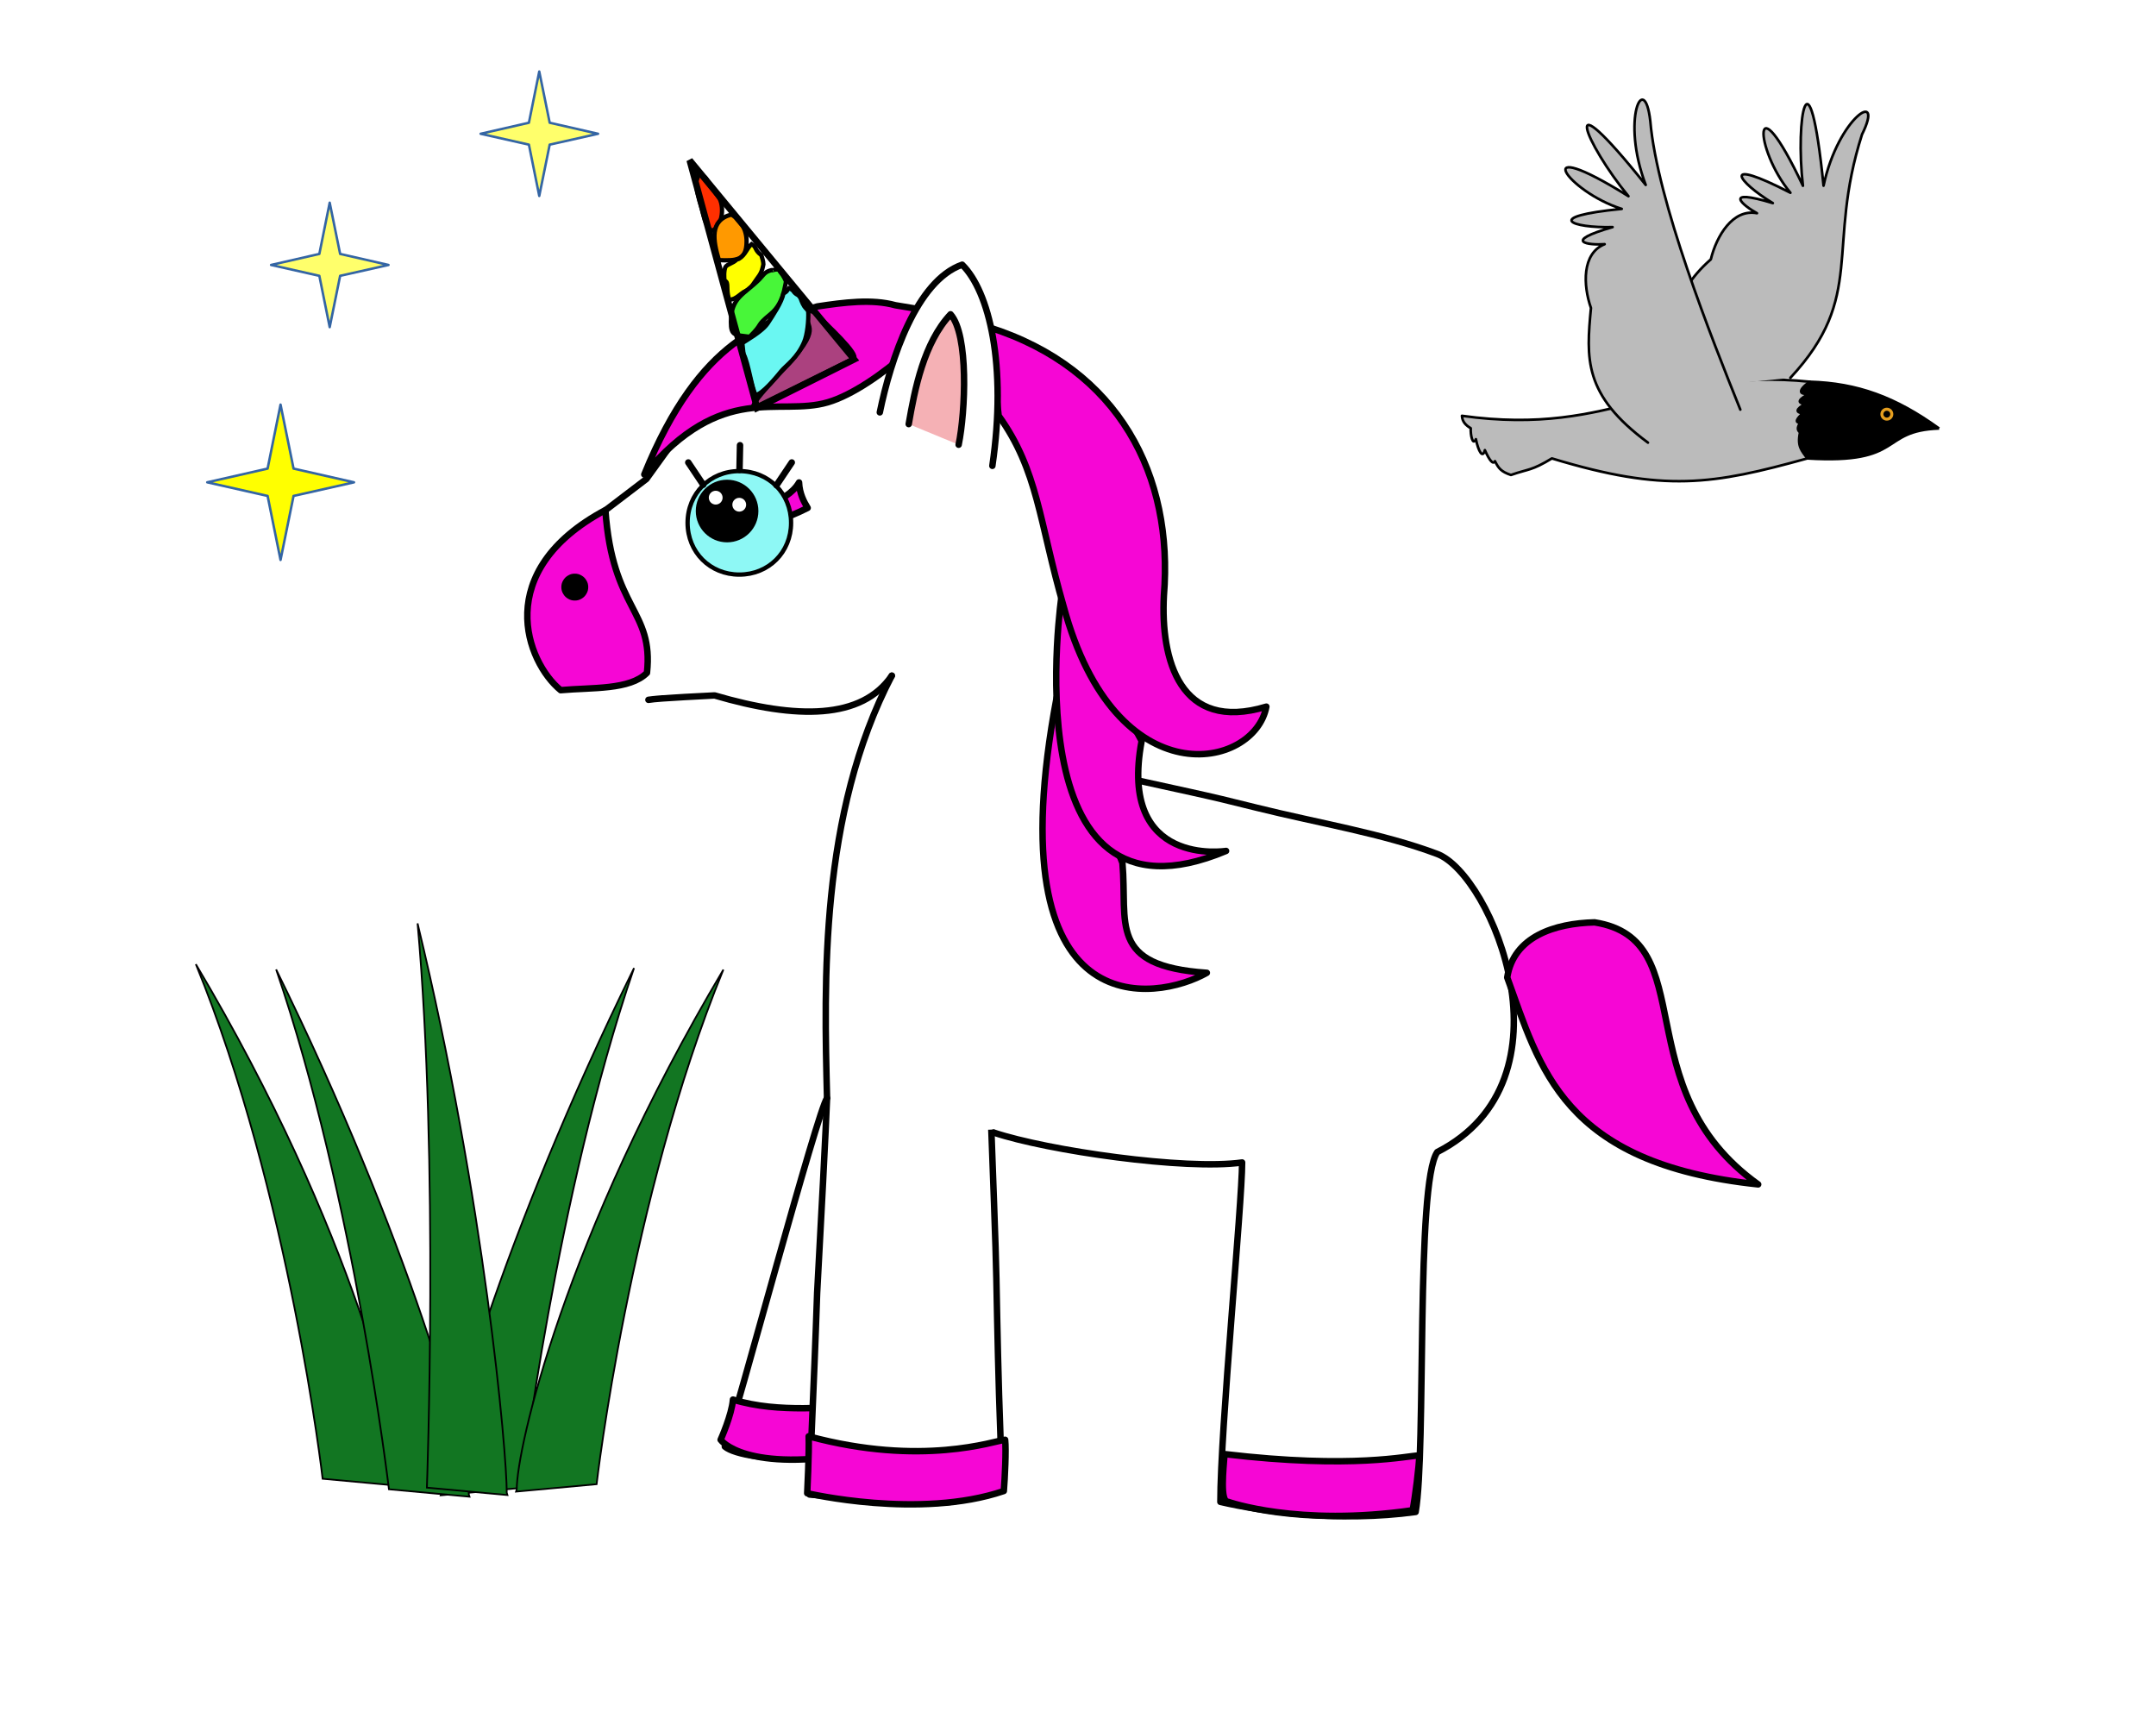
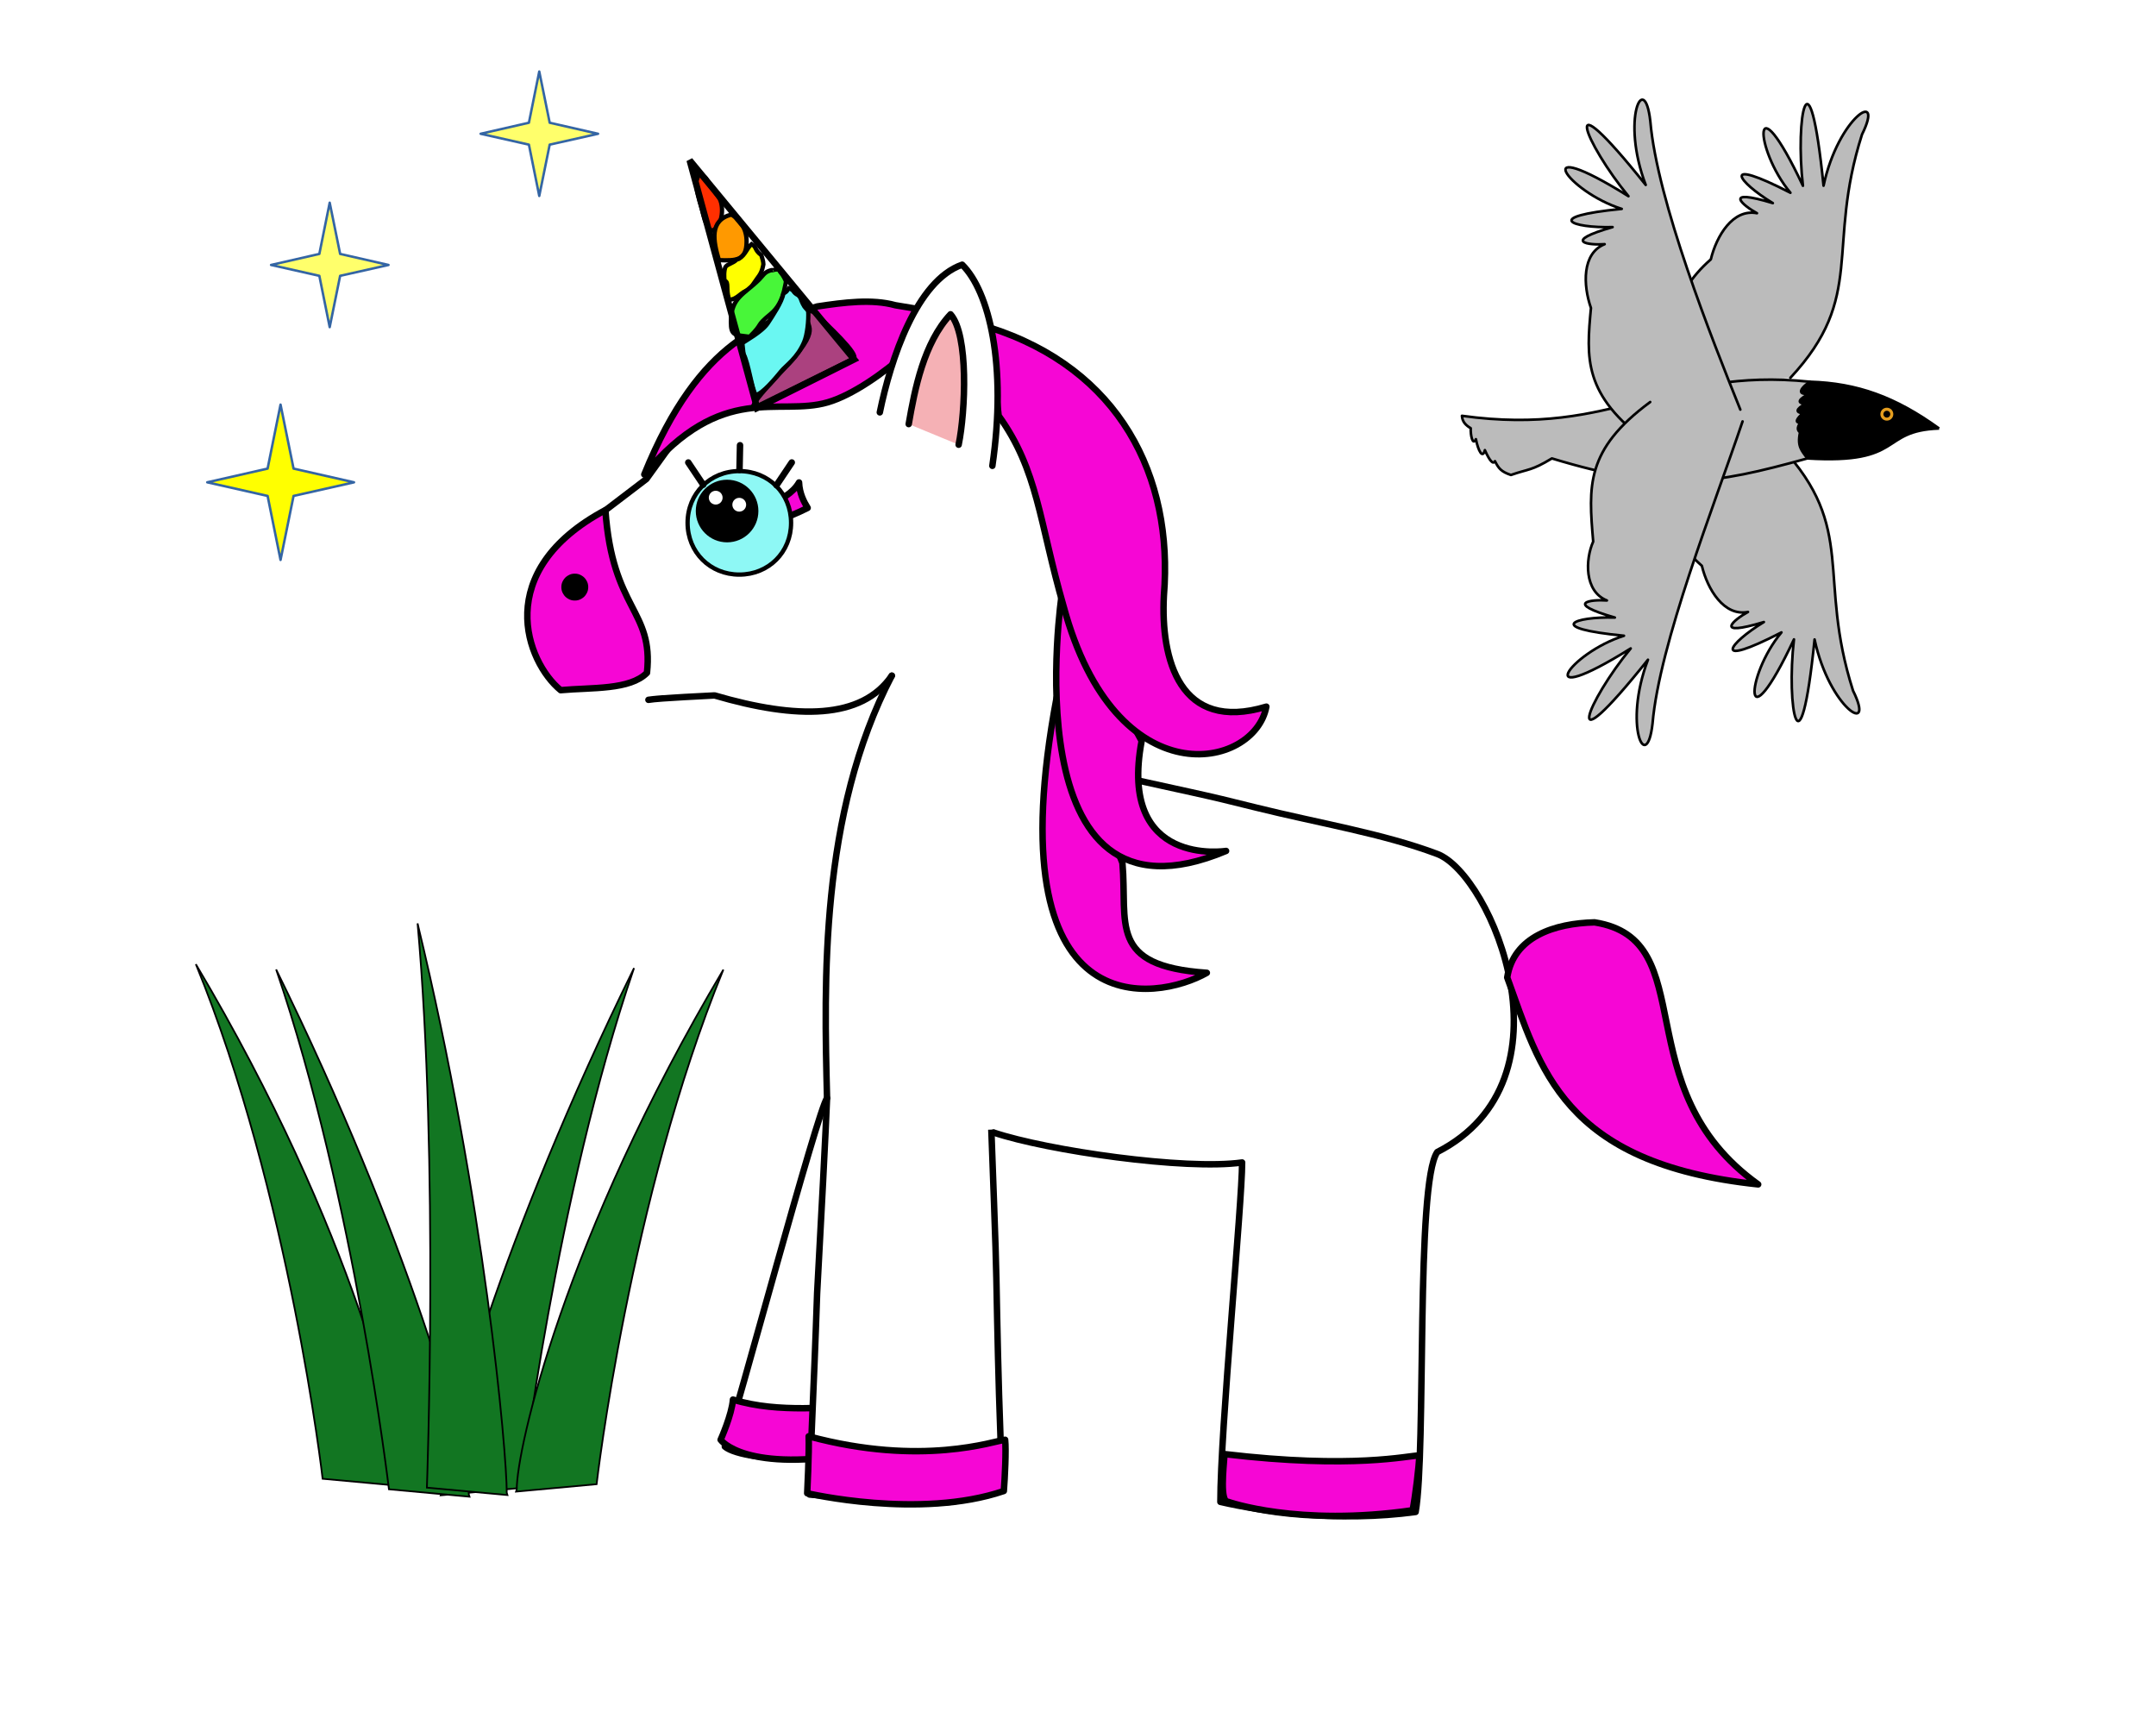
<svg xmlns="http://www.w3.org/2000/svg" xmlns:xlink="http://www.w3.org/1999/xlink" version="1.2" width="250mm" height="200mm" viewBox="0 0 25000 20000" preserveAspectRatio="xMidYMid" fill-rule="evenodd" stroke-width="28.222" stroke-linejoin="round" xml:space="preserve">
  <style>
    path.line {
	fill:none;
	stroke:rgb(0,0,0);
	stroke-width:75;
	stroke-linejoin:round;
	stroke-linecap:round;
    }
    path.line-butt {
	fill:none;
	stroke:rgb(0,0,0);
	stroke-width:75;
	stroke-linejoin:round;
	stroke-linecap:butt;
    }
    path.line_white_fill {
	fill:rgb(255,255,255);
	stroke:rgb(0,0,0);
	stroke-width:75;
	stroke-linejoin:round;
    }
    .black_fill {
	fill:rgb(0,0,0);
	stroke:rgb(0,0,0);
	stroke-width:30;
	stroke-linejoin:round;
    }
    .orange_fill {
	fill:rgb(229,158,31);
	stroke:none;
    }
    path.eyeline {
	fill:none;
	stroke:rgb(0,0,0);
	stroke-width:50;
	stroke-linejoin:round;
    }
    path.fill {
	fill:rgb(246,6,213);
	stroke:rgb(0,0,0);
	stroke-width:75;
	stroke-linejoin:round;
    }
    .dl {
	fill:none;
	stroke:red;
	stroke-width:20;
	stroke-linejoin:round;
    }
    path.germ {
	fill:rgb(153,221,255);
	stroke:rgb(0,0,0);
	stroke-width:25;
	stroke-linejoin:round;
    }
    path.grass {
    fill:rgb(18,118,34);
    stroke:rgb(0,0,0);
    stroke-width:20;
    stroke-linejoin:miter;
    }
    path.clear {
	fill:rgb(255,255,255);
    stroke:none;
    }
    path.flower {
    fill:rgb(255,215,215);
    stroke:rgb(0,0,0);
    stroke-width:20;
    stroke-linejoin:round;
    }
    path.eye2 {
        fill:rgb(142,248,245);
        stroke:none;
    }
    .eyeball {
        fill:rgb(0,0,0);
        stroke:rgb(0,0,0);
        stroke-width:20;
        stroke-linejoin:miter;
    }
    .glare {
        fill:rgb(255,255,255);
        stroke:rgb(0,0,0);
        stroke-width:20;
        stroke-linejoin:miter;
    }
    path.butterfly {
        fill:rgb(0,235,255);
        stroke:rgb(0,0,0);
        stroke-width:15;
        stroke-linejoin:miter;
    }
    path.bline {
        fill:none;
        stroke:rgb(255,255,255);
        stroke-width:25;
        stroke-linejoin:round
    }
    .bcircle {
        fill:rgb(185,150,255);
        stroke:none;
    }
    path.bbody {
        fill:rgb(65,15,0);
        stroke:rgb(0,0,0);
        stroke-width:15;
        stroke-linejoin:miter;
    }
    path.trunk {
        fill:rgb(117,51,19);
        stroke:rgb(0,0,0);
        stroke-width:20;
        stroke-linejoin:miter;
    }
    path.bird {
	fill:rgb(187,187,187);
	stroke:rgb(0,0,0);
	stroke-width:30;
	stroke-linejoin:round;
	stroke-linecap:round;
    }
  </style>
  <g id="stars">
    <g id="star1">
      <path id="star1off" style="display:none" fill="rgb(255,255,107)" stroke="rgb(52,101,164)" d="M 2573,5592 L 3133,5464 3253,4870 3374,5464 3935,5592 3374,5718 3253,6313 3133,5718 2573,5592 Z" />
      <path id="star1on" fill="rgb(255,255,0)" stroke="rgb(52,101,164)" d="M 2403,5592 L 3103,5433 3253,4691 3404,5433 4105,5592 3404,5750 3253,6492 3103,5750 2403,5592 Z" />
    </g>
    <g id="star2">
      <path id="star2off" fill="rgb(255,255,107)" stroke="rgb(52,101,164)" d="M 3143,3072 L 3703,2944 3823,2350 3944,2944 4505,3072 3944,3198 3823,3793 3703,3198 3143,3072 Z" />
      <path id="star2on" style="display:none" fill="rgb(255,255,0)" stroke="rgb(52,101,164)" d="M 2973,3072 L 3673,2913 3823,2171 3974,2913 4675,3072 3974,3230 3823,3972 3673,3230 2973,3072 Z" />
    </g>
    <g id="star3">
      <path id="star3off" fill="rgb(255,255,107)" stroke="rgb(52,101,164)" d="M 5573,1551 L 6133,1423 6253,829 6374,1423 6935,1551 6374,1677 6253,2272 6133,1677 5573,1551 Z" />
      <path id="star3on" style="display:none" fill="rgb(255,255,0)" stroke="rgb(52,101,164)" d="M 5403,1551 L 6103,1392 6253,650 6404,1392 7105,1551 6404,1709 6253,2451 6103,1709 5403,1551 Z" />
    </g>
  </g>
  <g id="body">
    <g id="body-rotate" transform-origin="13994 11279">
      <g>
        <path id="body_contour" class="line" d="M 12376,8868 C 13935,9215 13907,9198 14572,9365 15283,9542 16037,9664 16666,9901 17297,10140 18300,12523 16666,13357 16414,13716 16540,16815 16415,17530 15534,17650 14655,17530 14151,17413 14151,16576 14403,13955 14403,13478 13744,13571 12146,13340 11522,13131" />
        <path id="body_contour_t" style="display:none" d="M 12376,8868 C 13935,9215 13907,9198 14572,9365 15283,9542 16037,9664 16666,9901 17297,10140 18300,12523 16666,13357 16414,13716 16540,16815 16415,17530 15534,17650 14655,17530 14151,17413 14151,16576 14403,13955 14403,13478 13744,13571 12146,13340 11522,13131" />
        <path id="back_hoof" transform-origin="15530 13400" class="fill" d="M 16380,17510 C 16409,17365 16456,16994 16457,16875 16331,16875 15695,17036 14199,16859 14186,17037 14145,17411 14237,17411 14237,17411 15048,17703 16380,17510 Z" />
      </g>
      <path id="tail_1" style="display:none" class="fill" d="M 17475,11332 C 17548,10858 18025,10704 18488,10692 19753,10892 20175,12453 18223,14555 18403,12292 17855,12372 17475,11332 Z" />
      <path id="tail_3" class="fill" transform-origin="15530 13400" d="M 17477,11333 C 17550,10859 18028,10705 18490,10694 19755,10894 18825,12613 20387,13732 18109,13492 17857,12373 17477,11333 Z" />
      <path id="tail_3_t" style="display:none" class="fill" d="M 17477,11333 C 17550,10859 18028,10705 18490,10694 19755,10894 18825,12613 20387,13732 18109,13492 17857,12373 17477,11333 Z" />
      <path id="tail_sneeze" style="display:none" class="fill" d="M 17477,11333 C 17550,10859 18028,10705 18490,10694 19755,10894 19962,11343 21709,11562 18610,13202 17857,12373 17477,11333 Z" />
      <g id="front_hoofs" transform-origin="15530 13400">
        <path id="hit" style="display:none" transform-origin="10470 17355" class="line" d="M 11274,17255 C 11153,17207 11101,17159 11119,17112 10928,17137 10704,17152 10461,17152 10219,17152 9994,17137 9804,17112 9787,17112 9787,17112 9787,17112 9804,17159 9752,17211 9631,17255 9527,17299 9337,17332 9147,17355 L 9147,17355 C 9147,17358 9147,17358 9147,17358 9354,17380 9527,17413 9631,17454 9752,17498 9804,17550 9804,17594 9804,17598 9804,17598 9804,17598 L 9804,17598 C 9994,17572 10219,17557 10461,17557 10704,17557 10928,17572 11119,17598 L 11119,17598 C 11101,17550 11153,17502 11274,17454 11396,17410 11586,17377 11794,17355 L 11794,17355 C 11586,17332 11396,17299 11274,17255 L 11274,17255 Z" />
        <path id="hit_t" style="display:none" transform-origin="10470 17355" class="line" d="M 11274,17255 C 11153,17207 11101,17159 11119,17112 10928,17137 10704,17152 10461,17152 10219,17152 9994,17137 9804,17112 9787,17112 9787,17112 9787,17112 9804,17159 9752,17211 9631,17255 9527,17299 9337,17332 9147,17355 L 9147,17355 C 9147,17358 9147,17358 9147,17358 9354,17380 9527,17413 9631,17454 9752,17498 9804,17550 9804,17594 9804,17598 9804,17598 9804,17598 L 9804,17598 C 9994,17572 10219,17557 10461,17557 10704,17557 10928,17572 11119,17598 L 11119,17598 C 11101,17550 11153,17502 11274,17454 11396,17410 11586,17377 11794,17355 L 11794,17355 C 11586,17332 11396,17299 11274,17255 L 11274,17255 Z" />
        <path id="hit1" style="display:none" class="line" d="M 12278,17126 C 12014,17022 11901,16918 11939,16814 11525,16870 11035,16902 10508,16902 9981,16902 9492,16870 9077,16814 9040,16814 9040,16814 9040,16814 9077,16918 8964,17030 8701,17126 8475,17222 8061,17294 7647,17342 L 7647,17342 C 7647,17350 7647,17350 7647,17350 8098,17398 8475,17470 8701,17558 8964,17654 9077,17766 9077,17862 9077,17871 9077,17871 9077,17871 L 9077,17871 C 9492,17814 9981,17782 10508,17782 11035,17782 11525,17814 11939,17871 L 11939,17871 C 11901,17766 12014,17662 12278,17558 12541,17462 12956,17390 13408,17342 L 13408,17342 C 12956,17294 12541,17222 12278,17126 L 12278,17126 Z" />
        <path id="hoof_right_line" class="line" d="M 9590,12732 C 9484,12865 8531,16415 8405,16772 8509,16863 8958,16947 9331,16865 9363,16436 9331,17056 9359,16403" />
        <path id="hoof_right" class="fill" d="M 9990,16839 C 9998,16549 9961,16621 9934,16322 9645,16294 9049,16396 8499,16227 8486,16403 8356,16693 8356,16693 8356,16693 8636,17093 9990,16839 Z" />
        <path id="hoof_left_line" class="line_white_fill" d="M 9590,12732 C 9580,13022 9514,14292 9475,14993 9436,16156 9387,17028 9388,17328 11052,17465 10909,17465 11626,17274 11588,16403 11575,15877 11562,15256 11549,14555 11549,14555 11495,13097" />
        <path id="hoof_left_line_2" style="display:none" class="line" d="M 9590,12732 C 9580,13022 9514,14292 9475,14993 9436,16156 9387,17028 9388,17328 11052,17465 10909,17465 11626,17274 11588,16403 11575,15877 11562,15256 11549,14555 11549,14555 11495,13097" />
        <path id="hoof_left_line_3" style="display:none" class="line" d="M 9590,12732 C 9516,12790 9152,13660 9102,14736 9052,15811 10667,16887 10651,17075 11805,16437 11716,16293 12373,15715 11712,14818 11570,14899 11226,14437 11140,13729 11368,13729 11495,13097" />
        <path id="hoof_left" transform-origin="11495 13097" class="fill" d="M 11640,17287 C 11652,17140 11668,16811 11655,16693 11531,16705 10694,17009 9377,16653 9384,16830 9360,17313 9360,17313 9360,17313 10664,17619 11640,17287 Z" />
        <path id="hoof_left_t" style="display:none" class="fill" d="M 11640,17287 C 11652,17140 11668,16811 11655,16693 11531,16705 10694,17009 9377,16653 9384,16830 9360,17313 9360,17313 9360,17313 10664,17619 11640,17287 Z" />
        <path id="hoof_left_t_end" style="display:none" class="fill" d="M 12375,15649 C 12282,15529 12067,15269 11976,15188 11890,15273 11462,16021 10216,16562 10343,16693 10657,17076 10657,17076 10657,17076 11860,16504 12375,15649 Z" />
      </g>
    </g>
  </g>
  <g id="head">
    <path id="contour" class="line" d="M 10341,7834 C 9502,9441 9557,11390 9590,12732" />
    <path id="contour_t0" class="line" style="display:none" d="M 10341,7834 C 9502,9441 9557,11390 9590,12732" />
    <path id="back" class="line-butt" d="M 12376,8868 C 12376,8868 12376,8868 12376,8868" />
    <path id="back_t0" style="display:none" d="M 12376,8868 C 12376,8868 12376,8868 12376,8868" />
    <path id="back_t1" style="display:none" d="M 12376,8868 C 10212,8420 9665,8261 9301,7627" />
    <g id="head_without_neck" transform-origin="10807 12015">
      <g id="hcontour">
        <path class="line" d="M 7837,5080 L 7495,5554 7024,5913" />
        <path class="line" d="M 7519,8114 C 7639,8092 8267,8066 8286,8063 9241,8343 9993,8343 10341,7834" />
      </g>
      <g id="mane">
        <path class="fill" d="M 7471,5501 C 8381,4415 9022,4834 9600,4664 10177,4494 11039,3649 10862,3619 L 10382,3539 C 10111,3464 9786,3506 9477,3553 8899,3722 8118,3906 7471,5501 Z" />
        <path class="fill" d="M 12252,8088 C 11525,11951 13426,11604 13994,11279 12841,11200 13077,10708 13015,10004 Z" />
        <path class="fill" d="M 12312,6887 C 12312,6887 11704,10921 14217,9866 14217,9866 12961,10064 13238,8591 Z" />
        <path class="fill" d="M 11465,3794 C 12985,4275 13609,5523 13496,6905 13457,7645 13679,8497 14684,8193 14551,8917 12939,9270 12333,7030 12049,6047 12038,5456 11580,4820 Z" />
      </g>
      <g class="Group" id="horn">
        <path fill="rgb(255,47,0)" stroke="none" d="M 8254,2675 C 8368,2641 8403,2417 8344,2303 L 8256,2182 C 8183,2092 8216,2051 8102,2022 L 8072,2110 C 8067,2175 8107,2323 8127,2385 8158,2483 8173,2625 8254,2675 Z" />
        <path fill="none" stroke="rgb(0,0,0)" stroke-width="50" stroke-linejoin="miter" d="M 8254,2675 C 8368,2641 8403,2417 8344,2303 L 8256,2182 C 8183,2092 8216,2051 8102,2022 L 8072,2110 C 8067,2175 8107,2323 8127,2385 8158,2483 8173,2625 8254,2675 Z" />
        <path fill="rgb(255,153,0)" stroke="none" d="M 8336,3016 C 8538,3024 8656,3021 8657,2802 8658,2724 8637,2663 8610,2613 L 8530,2520 C 8523,2515 8482,2487 8482,2487 8222,2554 8271,2793 8336,3016 Z" />
        <path fill="none" stroke="rgb(0,0,0)" stroke-width="50" stroke-linejoin="miter" d="M 8336,3016 C 8538,3024 8656,3021 8657,2802 8658,2724 8637,2663 8610,2613 L 8530,2520 C 8523,2515 8482,2487 8482,2487 8222,2554 8271,2793 8336,3016 Z" />
        <path fill="rgb(255,255,0)" stroke="none" d="M 8542,3010 C 8500,3053 8437,3061 8414,3093 8394,3124 8393,3232 8405,3256 8455,3274 8415,3344 8453,3473 8544,3481 8596,3377 8679,3363 8718,3324 8740,3283 8776,3234 8816,3180 8836,3151 8852,3064 8851,3024 8837,2994 8828,2958 8745,2897 8778,2865 8715,2830 8658,2879 8646,2954 8568,3001 L 8542,3010 Z" />
        <path fill="none" stroke="rgb(0,0,0)" stroke-width="50" stroke-linejoin="miter" d="M 8542,3010 C 8500,3053 8437,3061 8414,3093 8394,3124 8393,3232 8405,3256 8455,3274 8415,3344 8453,3473 8544,3481 8596,3377 8679,3363 8718,3324 8740,3283 8776,3234 8816,3180 8836,3151 8852,3064 8851,3024 8837,2994 8828,2958 8745,2897 8778,2865 8715,2830 8658,2879 8646,2954 8568,3001 L 8542,3010 Z" />
        <path fill="rgb(72,246,57)" stroke="none" d="M 8692,3905 C 8862,3737 8753,3790 8934,3642 8937,3639 8942,3635 8945,3632 L 8967,3612 C 9040,3538 9079,3443 9100,3333 9117,3247 9120,3275 9091,3215 9078,3190 9078,3195 9059,3166 9056,3161 9042,3147 9041,3138 9041,3129 9035,3127 9032,3123 8936,3127 9019,3123 8957,3133 8937,3136 8970,3124 8922,3139 8864,3158 8845,3198 8804,3240 8626,3417 8477,3446 8475,3731 8474,3898 8523,3882 8692,3905 Z" />
        <path fill="none" stroke="rgb(0,0,0)" stroke-width="50" stroke-linejoin="miter" d="M 8692,3905 C 8862,3737 8753,3790 8934,3642 8937,3639 8942,3635 8945,3632 L 8967,3612 C 9040,3538 9079,3443 9100,3333 9117,3247 9120,3275 9091,3215 9078,3190 9078,3195 9059,3166 9056,3161 9042,3147 9041,3138 9041,3129 9035,3127 9032,3123 8936,3127 9019,3123 8957,3133 8937,3136 8970,3124 8922,3139 8864,3158 8845,3198 8804,3240 8626,3417 8477,3446 8475,3731 8474,3898 8523,3882 8692,3905 Z" />
        <path fill="rgb(171,65,127)" stroke="none" d="M 9371,3608 C 9297,3811 9564,3745 9152,4213 9124,4244 8563,4817 8788,4705 L 9897,4158 C 9976,4118 9576,3750 9444,3625 9424,3606 9374,3601 9371,3608 Z" />
        <path fill="none" stroke="rgb(0,0,0)" stroke-width="50" stroke-linejoin="miter" d="M 9371,3608 C 9297,3811 9564,3745 9152,4213 9124,4244 8563,4817 8788,4705 L 9897,4158 C 9976,4118 9576,3750 9444,3625 9424,3606 9374,3601 9371,3608 Z" />
        <path fill="rgb(106,247,242)" stroke="none" d="M 9083,3405 C 9069,3500 8954,3669 8904,3746 8839,3847 8631,3958 8608,3979 L 8621,4103 C 8680,4209 8716,4508 8763,4579 8838,4573 9006,4368 9060,4302 9113,4237 9246,4153 9325,3964 9360,3881 9378,3718 9372,3609 9344,3565 9338,3580 9309,3522 9282,3468 9293,3460 9256,3423 9184,3386 9220,3367 9147,3342 9113,3383 9137,3371 9083,3405 Z" />
        <path fill="none" stroke="rgb(0,0,0)" stroke-width="50" stroke-linejoin="miter" d="M 9083,3405 C 9069,3500 8954,3669 8904,3746 8839,3847 8631,3958 8608,3979 L 8621,4103 C 8680,4209 8716,4508 8763,4579 8838,4573 9006,4368 9060,4302 9113,4237 9246,4153 9325,3964 9360,3881 9378,3718 9372,3609 9344,3565 9338,3580 9309,3522 9282,3468 9293,3460 9256,3423 9184,3386 9220,3367 9147,3342 9113,3383 9137,3371 9083,3405 Z" />
        <path fill="none" stroke="rgb(0,0,0)" stroke-width="75" stroke-linejoin="miter" d="M 7997,1858 L 8779,4730 9904,4167 7997,1858 Z" />
      </g>
      <g class="Group" id="ear">
        <path fill="rgb(255,255,255)" stroke="none" d="M 11507,5401 C 11678,4233 11470,3377 11157,3069 10628,3253 10328,4166 10202,4781 Z" />
        <path class="line" d="M 11507,5401 C 11678,4233 11470,3377 11157,3069 10628,3253 10328,4166 10202,4781" />
        <path fill="rgb(245,177,181)" stroke="none" d="M 10537,4917 C 10607,4512 10712,3975 11022,3644 11234,3881 11195,4773 11116,5156 Z" />
        <path class="line" d="M 10537,4917 C 10607,4512 10712,3975 11022,3644 11234,3881 11195,4773 11116,5156" />
      </g>
      <path id="eated_3" class="grass" style="display:none" d="M 6788,8143 C 6479,8201 5955,8313 4852,8598 5605,8279 6098,8082 6721,7849 Z" />
      <path id="eated_3_zero" class="clear" d="M 7396,8077 L 7317,7680 8745,7178 8878,7958 Z" />
      <g id="snout">
        <path class="fill" d="M 7020,5914 C 5695,6621 6105,7678 6501,8002 6868,7969 7302,8002 7502,7801 7581,7067 7101,7079 7020,5914 Z" />
        <path id="jowl" class="fill" transform="rotate(-15)" transform-origin="7502 7801" d="M 6501,8002 C 6868,7969 7302,8002 7502,7801 7473,7926 7500,8039 7522,8112 7294,8158 6808,8243 6501,8002 Z" />
        <path fill="rgb(0,0,0)" stroke="rgb(0,0,0)" stroke-width="20" stroke-linejoin="miter" d="M 6664,6661 L 6665,6661 C 6692,6661 6715,6667 6738,6681 6761,6694 6778,6711 6791,6734 6805,6757 6811,6780 6811,6807 6811,6834 6805,6857 6791,6880 6778,6903 6761,6920 6738,6933 6715,6947 6692,6953 6665,6953 6638,6953 6615,6947 6592,6933 6569,6920 6552,6903 6539,6880 6525,6857 6519,6834 6519,6807 6519,6780 6525,6757 6539,6734 6552,6711 6569,6694 6592,6681 6615,6667 6637,6661 6664,6661 Z" />
      </g>
      <g id="eye2_open">
        <path id="eye2fill" class="eye2" d="M 8573,5462 C 8913,5462 9173,5722 9173,6062 9173,6402 8913,6662 8573,6662 8233,6662 7973,6402 7973,6062 7973,5722 8233,5462 8573,5462 Z" />
        <g id="eyeball">
          <circle id="eyeball" class="eyeball" cx="8431" cy="5925" r="353" />
          <circle id="glare1" class="glare" cx="8299" cy="5770" r="90" />
          <circle id="glare2" class="glare" cx="8572" cy="5852" r="90" />
        </g>
        <path id="eye2clear" class="clear" d="M 8573,5462 C 8913,5462 9173,5722 9173,6062 9173,5722 8913,5462 8573,5462 8233,5462 7973,5722 7973,6062 7973,5722 8233,5462 8573,5462 Z" />
        <path id="eye2contour" class="eyeline" d="M 8573,5462 C 8913,5462 9173,5722 9173,6062 9173,6402 8913,6662 8573,6662 8233,6662 7973,6402 7973,6062 7973,5722 8233,5462 8573,5462 Z" />
        <path id="eyelash1" class="line" d="M 8154,5620 L 7981,5362" />
        <path id="eyelash2" class="line" d="M 8575,5447 L 8581,5162" />
        <path id="eyelash3" class="line" d="M 9004,5626 L 9181,5362" />
        <g style="display:none">
          <path id="eye2_t1" d="M 8573,5462 C 8913,5462 9173,5722 9173,6062 9173,6402 8913,6662 8573,6662 8233,6662 7973,6402 7973,6062 7973,5722 8233,5462 8573,5462 Z" />
          <path id="eye2_t2" d="M 8573,6662 C 8913,6662 9173,6402 9173,6062 9173,6402 8913,6662 8573,6662 8233,6662 7973,6402 7973,6062 7973,6402 8233,6662 8573,6662 Z" />
          <path id="eye2_t3" class="clear" d="M 8573,5462 C 8913,5462 9173,5722 9173,6062 9173,5722 8913,5462 8573,5462 8233,5462 7973,5722 7973,6062 7973,5722 8233,5462 8573,5462 Z" />
          <path id="eyelash1_t1" d="M 8154,5620 L 7981,5362" />
          <path id="eyelash2_t1" d="M 8575,5447 L 8581,5162" />
          <path id="eyelash3_t1" d="M 9004,5626 L 9181,5362" />
          <path id="eyelash1_t2" d="M 8149,6523 L 7978,6766" />
          <path id="eyelash2_t2" d="M 8578,6690 L 8578,6975" />
          <path id="eyelash3_t2" d="M 9004,6531 L 9181,6738" />
        </g>
      </g>
    </g>
  </g>
  <g id="germs">
    <path id="germ1" style="display:none" class="germ" d="M 7213,8855 C 6995,9060 7068,9110 6924,9212 6759,9310 6665,9232 6813,9092 6961,8948 7031,8990 7213,8855" />
    <path id="germ2" style="display:none" class="germ" d="M 7213,8855 C 6995,9060 7068,9110 6924,9212 6759,9310 6665,9232 6813,9092 6961,8948 7031,8990 7213,8855" />
    <path id="germ3" style="display:none" class="germ" d="M 7213,8855 C 6995,9060 7068,9110 6924,9212 6759,9310 6665,9232 6813,9092 6961,8948 7031,8990 7213,8855" />
  </g>
  <g id="plants">
    <g id="grass">
      <path class="grass" d="M 5118,17311 C 5117,16843 5814,14349 7352,11224 6442,13886 6044,17251 6044,17251 L 5110,17337 5118,17311 Z" />
      <path class="grass" d="M 4667,17205 C 4668,16737 4121,14291 2271,11179 3360,13842 3741,17145 3741,17145 L 4675,17231 4667,17205 Z" />
      <path class="grass" d="M 5992,17268 C 5991,16800 6538,14354 8388,11242 7299,13905 6918,17208 6918,17208 L 5984,17294 5992,17268 Z" />
      <path class="grass" d="M 5436,17327 C 5437,16859 4740,14365 3202,11240 4112,13902 4510,17267 4510,17267 L 5444,17353 5436,17327 Z" />
      <path id="eated_no" class="grass" d="M 5876,17308 C 5877,16840 5619,13914 4842,10706 5090,13468 4950,17248 4950,17248 L 5884,17334 5876,17308 Z" />
      <path id="eated" class="grass" style="display:none" d="M 5876,17308 C 5877,16840 5619,13914 5268,12673 5214,12678 5168,12685 5119,12683 5053,12694 5013,12686 4967,12690 5024,13468 4950,17248 4950,17248 L 5884,17334 5876,17308 Z" />
      <path id="eated_t0" class="grass" style="display:none" d="M 5876,17308 C 5877,16840 5619,13914 5268,12673 5214,12678 5168,12685 5119,12683 5053,12694 5013,12686 4967,12690 5024,13468 4950,17248 4950,17248 L 5884,17334 5876,17308 Z" />
      <path id="eated_t1" class="grass" style="display:none" d="M 5876,17308 C 5877,16840 5619,13914 5268,12673 5142,12020 5030,11501 4842,10706 4938,11841 4961,12376 4967,12690 5024,13468 4950,17248 4950,17248 L 5884,17334 5876,17308 Z" />
      <g id="flower_down_2" style="display:none" transform-origin="5100 12680" transform="translate(0,2000) rotate(-150)">
        <path class="flower" d="M 4223,9737 C 4213,9682 4143,9568 4245,9519 4292,9472 4342,9499 4392,9453 4441,9409 4472,9351 4530,9326 4584,9302 4648,9304 4707,9288 4776,9269 4850,9346 4918,9355 4985,9363 5052,9343 5096,9399 5128,9440 5168,9481 5170,9541 5251,9837 4882,10648 4834,10705 4834,10705 4289,10200 4223,9737 Z" />
        <path class="flower" d="M 4831,10694 C 4625,10439 3773,10523 3808,9693 4693,8878 4831,10694 4831,10694 Z" />
        <path class="flower" d="M 4847,10695 C 4947,10383 5772,10155 5441,9393 4321,8952 4847,10695 4847,10695 Z" />
      </g>
      <g id="flower_down">
        <g id="eated_and_flower" transform-origin="5100 12680">
          <path id="eated_2" class="grass" style="display:none" d="M 4967,12690 C 4961,12376 4938,11841 4842,10706 5030,11501 5142,12020 5268,12673 Z" />
          <g id="flower" style="display:none" transform="scale(0.01)" transform-origin="4831 10694">
            <path class="flower" d="M 4223,9737 C 4213,9682 4143,9568 4245,9519 4292,9472 4342,9499 4392,9453 4441,9409 4472,9351 4530,9326 4584,9302 4648,9304 4707,9288 4776,9269 4850,9346 4918,9355 4985,9363 5052,9343 5096,9399 5128,9440 5168,9481 5170,9541 5251,9837 4882,10648 4834,10705 4834,10705 4289,10200 4223,9737 Z" />
            <path id="petal_left" class="flower" d="M 4831,10694 C 4625,10439 3602,9525 4621,9257 4792,9274 4831,10694 4831,10694 Z" />
            <path id="petal_left_t1" style="display:none" class="flower" d="M 4831,10694 C 4625,10439 3602,9525 4621,9257 4792,9274 4831,10694 4831,10694 Z" />
            <path id="petal_left_t2" style="display:none" class="flower" d="M 4831,10694 C 4625,10439 3773,10523 3808,9693 4693,8878 4831,10694 4831,10694 Z" />
            <path id="petal_right" class="flower" d="M 4847,10695 C 4947,10383 5687,9382 4760,9248 4486,9494 4847,10695 4847,10695 Z" />
            <path id="petal_right_t1" style="display:none" class="flower" d="M 4847,10695 C 4947,10383 5687,9382 4760,9248 4486,9494 4847,10695 4847,10695 Z" />
            <path id="petal_right_t2" style="display:none" class="flower" d="M 4847,10695 C 4947,10383 5772,10155 5441,9393 4321,8952 4847,10695 4847,10695 Z" />
          </g>
        </g>
      </g>
      <path id="eated_2_t0" class="grass" style="display:none" d="M 4967,12690 C 5013,12686 5053,12694 5119,12683 5168,12685 5214,12678 5268,12673 Z" />
      <path id="eated_2_t1" class="grass" style="display:none" d="M 4967,12690 C 4961,12376 4938,11841 4842,10706 5030,11501 5142,12020 5268,12673 Z" />
    </g>
    <g id="meadow" transform="translate(-10000,1500)">
      <g id="tuft_of_grass">
        <path class="grass" d="M 3785,14989 C 3785,14867 3642,14227 3159,13414 3443,14110 3543,14973 3543,14973 L 3787,14996 3785,14989 Z" />
        <path class="grass" d="M 4378,14950 C 4378,14849 4228,14311 3896,13637 4092,14211 4178,14938 4178,14938 L 4380,14956 4378,14950 Z" />
        <path class="grass" d="M 4670,15022 C 4671,14906 4607,14179 4414,13381 4475,14068 4440,15007 4440,15007 L 4672,15029 4670,15022 Z" />
        <path class="grass" d="M 3826,14989 C 3826,14912 3941,14503 4193,13990 4044,14427 3978,14979 3978,14979 L 3825,14993 3826,14989 Z" />
        <path class="grass" d="M 4704,15028 C 4704,14906 4847,14265 5332,13449 5047,14147 4947,15012 4947,15012 L 4702,15035 4704,15028 Z" />
      </g>
      <use xlink:href="#tuft_of_grass" transform="translate(1500 0)" />
      <use xlink:href="#tuft_of_grass" transform="translate(-1500 0)" />
      <use xlink:href="#tuft_of_grass" transform="translate(3300 750)" />
      <use xlink:href="#tuft_of_grass" transform="translate(1800 750)" />
      <use xlink:href="#tuft_of_grass" transform="translate(300 750)" />
      <use xlink:href="#tuft_of_grass" transform="translate(-1200 750)" />
      <use xlink:href="#tuft_of_grass" transform="translate(-2700 750)" />
      <use xlink:href="#tuft_of_grass" transform="translate(2500 1500)" />
      <use xlink:href="#tuft_of_grass" transform="translate(1000 1500)" />
      <use xlink:href="#tuft_of_grass" transform="translate(-500 1500)" />
      <use xlink:href="#tuft_of_grass" transform="translate(-2000 1500)" />
    </g>
    <g id="tree" transform="translate(-11000,0)">
      <path id="leaves" class="grass" d="M 5365,10809 C 1423,10994 631,8138 3140,7979 2878,5516 5365,4591 6873,5861 8751,4406 10973,6099 8936,8559 12059,8083 11318,14353 6900,11470 Z" />
      <path id="trunk" class="trunk" d="M 5365,10809 C 5203,12854 5706,15340 4700,18402 L 7700,18402 C 6986,15942 6714,13903 6900,11470 Z" />
      <path id="branch" class="trunk" d="M 5348,13039 C 5203,12854 5203,12854 4092,10758 L 4265,10784 C 4754,11689 4806,11822 5335,12377" />
    </g>
    <g id="bush" transform="translate(-8000,0)">
      <path id="bush_0" class="grass" d="M 3725,17396 C 2984,17091 2929,16339 3209,16179 2692,15623 2999,15253 3487,14975 3090,14276 3712,13812 4466,13813 4730,12897 5565,12818 6174,13467 7389,13268 7310,13943 7126,14537 7428,14630 8169,15490 6874,16152 7310,16774 6808,17422 5843,17422 Z" />
      <path id="branch_1" class="trunk" d="M 4941,17500 C 4894,17351 4465,17099 3752,16709 4698,17113 4961,17357 5060,17500 Z" />
      <path id="branch_2" class="trunk" d="M 4941,17500 C 3936,16524 3963,16326 3619,15823 4280,16802 4809,17133 5060,17500 Z" />
      <path id="branch_3" class="trunk" d="M 4941,17500 C 5179,15215 4862,15373 4267,14672 4889,15281 5285,15095 5060,17500 Z" />
      <path id="branch_4" class="trunk" d="M 4941,17500 C 5113,15532 5218,14434 5338,13799 5218,15439 5086,16775 5060,17500 Z" />
      <path id="branch_5" class="trunk" d="M 4941,17500 C 5086,16100 5007,14235 6422,14235 5431,14393 5180,15215 5060,17500 Z" />
      <path id="branch_6" class="trunk" d="M 4941,17500 C 5430,16392 5496,15717 6753,15373 5893,15678 5470,16273 5060,17500 Z" />
      <path id="branch_7" class="trunk" d="M 4941,17500 C 5377,17159 5873,17059 6317,16762 5933,17133 5523,17199 5060,17500 Z" />
    </g>
  </g>
  <g id="butterfly" transform="translate(-2000,0)">
    <path id="far_wing" class="butterfly" d="M 1651,10156 C 1806,9950 1946,9769 1883,9525 1883,9525 1469,9310 1394,9877 960,9751 955,10168 1257,10181 Z" />
    <path id="bbody" class="bbody" d="M 1647,10103 L 1675,10162 1376,10282 Z" />
    <path id="near_wing" class="butterfly" d="M 1651,10156 C 1720,9885 1758,9681 1671,9590 1548,9440 1231,9527 1394,9877 960,9751 955,10168 1257,10181 Z" />
    <path id="lower_whisker" class="butterfly" d="M 1651,10156 1995,9960" />
    <path id="upper_whisker" class="butterfly" d="M 1651,10156 1978,9871" />
    <circle id="bcircle" class="bcircle" style="display:none" cx="1550" cy="9637" r="40" />
    <path id="bline" class="bline" style="display:none" d="M 1659,9604 C 1549,9476 1248,9529 1430,9907 1006,9764 959,10141 1270,10157" />
  </g>
  <g id="butterfly_down" style="display:none">
    <path id="far_wing_down" class="butterfly" d="M 1651,10156 C 1758,10175 1966,10367 1929,10657 1725,10727 1536,10645 1420,10485 1091,10630 938,10303 1257,10181 Z" />
    <path id="near_wing_down" class="butterfly" d="M 1651,10156 C 1819,10483 1841,10653 1674,10711 1496,10756 1449,10529 1420,10485 1091,10630 938,10303 1257,10181 Z" />
    <path id="far_wing_t" class="butterfly" d="M 1651,10156 C 1806,9950 1946,9769 1883,9525 1883,9525 1469,9310 1394,9877 960,9751 955,10168 1257,10181 Z" />
    <path id="bbody_t" d="M 1647,10103 L 1675,10162 1376,10282 Z" />
    <path id="near_wing_t" class="butterfly" d="M 1651,10156 C 1720,9885 1758,9681 1671,9590 1548,9440 1231,9527 1394,9877 960,9751 955,10168 1257,10181 Z" />
    <path id="lower_whisker_t" d="M 1651,10156 1995,9960" />
    <path id="upper_whisker_t" d="M 1651,10156 1978,9871" />
  </g>
  <g id="butterfly_turn" style="display:none">
    <path id="bbody_turn" d="M 1618,10126 L 1675,10118 1648,10243 Z" />
    <path id="far_wing_turn" d="M 1651,10156 C 1744,9950 1841,9756 1883,9525 1883,9525 1841,9667 1794,9839 1735,9972 1735,10023 1700,10061 Z" />
    <path id="near_wing_turn" d="M 1651,10156 C 1567,9893 1492,9765 1359,9572 1355,9577 1368,9589 1465,9735 1522,9832 1570,9967 1614,10025 Z" />
    <path id="lower_whisker_turn" d="M 1651,10156 1701,9835" />
    <path id="upper_whisker_turn" d="M 1651,10156 1603,9827" />
  </g>
  <g id="m_butterfly" style="display:none">
    <path id="m_far_wing" class="butterfly" d="M 1651,10156 C 1496,9950 1356,9769 1419,9525 1419,9525 1833,9310 1908,9877 2342,9751 2347,10168 2045,10181 Z" />
    <path id="m_bbody" class="bbody" d="M 1655,10103 L 1661,10162 1926,10282 Z" />
    <path id="m_near_wing" class="butterfly" d="M 1651,10156 C 1582,9885 1544,9681 1631,9590 1754,9440 2071,9527 1908,9877 2342,9751 2347,10168 2045,10181 Z" />
    <path id="m_lower_whisker" class="butterfly" d="M 1651,10156 1307,9960" />
    <path id="m_upper_whisker" class="butterfly" d="M 1651,10156 1324,9871" />
  </g>
  <g id="m_butterfly_down" style="display:none">
    <path id="m_far_wing_down" class="butterfly" d="M 1651,10156 C 1544,10175 1336,10367 1376,10657 1577,10727 1766,10645 1882,10485 2342,10630 2347,10303 2045,10181 Z" />
    <path id="m_near_wing_down" class="butterfly" d="M 1651,10156 C 1483,10483 1461,10653 1628,10711 1806,10756 1853,10529 1882,10485 2342,10630 2347,10303 2045,10181 Z" />
    <path id="m_bbody_t" d="M 1655,10103 L 1627,10162 1926,10282 Z" />
    <path id="m_lower_whisker_t" d="M 1651,10156 1307,9960" />
    <path id="m_upper_whisker_t" d="M 1651,10156 1324,9871" />
  </g>
  <g id="gallop" style="display:none">
    <g id="hoofs_1">
      <path id="front_left_line_1" class="line" d="M 9598,12708 C 9487,12976 8979,14142 8696,14785 8252,15860 7900,16659 7795,16940 9305,17653 9171,17603 9910,17676 10180,16847 10352,16350 10558,15763 10792,15103 10792,15103 11557,13123" />
      <path id="front_left_1" class="fill" d="M 9896,17695 C 9959,17562 10034,17295 10090,17138 9999,17112 8984,17083 8047,16385 7939,16632 7898,16674 7799,16944 7753,16918 8912,17571 9896,17695 Z" />
      <path id="back_1" class="fill" d="M 18005,17154 C 17986,17007 17865,16628 17782,16547 17755,16568 17204,16925 15763,17231 15827,17403 15882,17777 15943,17747 15943,17747 16805,17764 18005,17154 Z" />
      <path id="back_line_1" class="line" d="M 16666,13357 C 16890,14986 17993,16605 18003,17134 17174,17531 16599,17675 15923,17743 15341,16061 14905,14828 14403,13478" />
    </g>
    <g id="hoofs_2">
      <path id="front_left_line_2" class="line" d="M 9590,12732 C 9516,12790 9152,13660 9102,14736 9052,15811 10667,16887 10651,17075 11805,16437 11716,16293 12373,15715 11712,14818 11570,14899 11226,14437 11140,13729 11368,13729 11495,13097" />
      <path id="front_left_2" class="fill" d="M 12375,15649 C 12282,15529 12067,15269 11976,15188 11890,15273 11462,16021 10216,16562 10343,16693 10657,17076 10657,17076 10657,17076 11860,16504 12375,15649 Z" />
      <path id="back_2" class="fill" d="M 17986,15400 C 17893,15286 17639,15011 17549,14934 17468,15031 17183,15622 16088,16657 16216,16780 16477,17052 16536,16982 16536,16982 17280,16547 17986,15400 Z" />
      <path id="back_line_2" class="line" d="M 16666,13357 C 16124,15144 17094,14077 17976,15415 17558,16051 17127,16551 16504,17030 15779,16100 13794,16256 14403,13478" />
    </g>
  </g>
  <g id="bird">
+     <path id="bird_far_wing_up" class="bird" d="M 20760,4381 C 21642,3434 21169,2882 21591,1559 21858,1022 21317,1350 21145,2153 20976,486 20815,1372 20906,2154 20309,887 20336,1725 20761,2235 19934,1809 20150,2108 20557,2355 19965,2176 20209,2383 20373,2472 20093,2417 19903,2737 19838,3007 19358,3429 19334,3868 19534,4506" />
+     <path id="bird_far_wing_down" class="bird" d="M 20656,5186 C 21538,6133 21065,6685 21487,8008 21754,8545 21213,8217 21041,7414 20872,9081 20711,8195 20802,7413 20205,8680 20232,7842 20657,7332 19830,7758 20046,7459 20453,7212 19861,7391 20105,7184 20269,7095 19989,7150 19799,6830 19734,6560 19254,6138 19230,5699 19430,5061" />
    <path id="bird_body" class="bird" d="M 20986,4426 C 19306,4252 18752,5071 16952,4821 16956,4894 17001,4933 17054,4965 17050,5042 17076,5174 17114,5092 17142,5233 17193,5322 17218,5219 17277,5352 17315,5386 17335,5347 17376,5429 17406,5469 17520,5507 17729,5434 17756,5460 17995,5315 19304,5712 19859,5619 20957,5315" />
    <path id="bird_head" class="black_fill" d="M 22485,4968 C 21785,4993 22092,5385 20957,5315 20891,5223 20838,5176 20872,5015 20848,4988 20831,4969 20875,4899 20806,4903 20838,4849 20904,4793 20819,4780 20825,4744 20932,4683 20817,4670 20877,4618 20984,4562 20854,4583 20848,4521 20986,4426 21535,4442 21979,4602 22485,4968" />
    <circle id="bird_eye" class="orange_fill" cx="21879" cy="4802" r="75" />
    <circle id="bird_eyeball" class="black_fill" cx="21879" cy="4802" r="25" />
-     <path id="bird_far_wing_up" class="bird" d="M 20760,4381 C 21642,3434 21169,2882 21591,1559 21858,1022 21317,1350 21145,2153 20976,486 20815,1372 20906,2154 20309,887 20336,1725 20761,2235 19934,1809 20150,2108 20557,2355 19965,2176 20209,2383 20373,2472 20093,2417 19903,2737 19838,3007 19358,3429 19334,3868 19534,4506" />
    <path id="bird_near_wing_up" class="bird" d="M 20180,4749 C 19850,3930 19215,2329 19136,1403 19069,808 18792,1377 19083,2144 18037,835 18382,1667 18883,2275 17694,1534 18171,2223 18805,2422 17879,2512 18223,2646 18699,2633 18104,2804 18421,2845 18607,2831 18342,2937 18356,3308 18448,3571 18394,4154 18356,4576 19109,5132" />
+     <path id="bird_near_wing_down" class="bird" d="M 20206,4886 C 19876,5863 19241,7464 19162,8390 19095,8985 18818,8416 19109,7649 18063,8958 18408,8126 18909,7518 17720,8259 18197,7570 18831,7371 17905,7281 18249,7147 18725,7160 18130,6989 18447,6948 18633,6962 18368,6856 18382,6485 18474,6279 18420,5639 18382,5217 19135,4661" />
  </g>
</svg>
